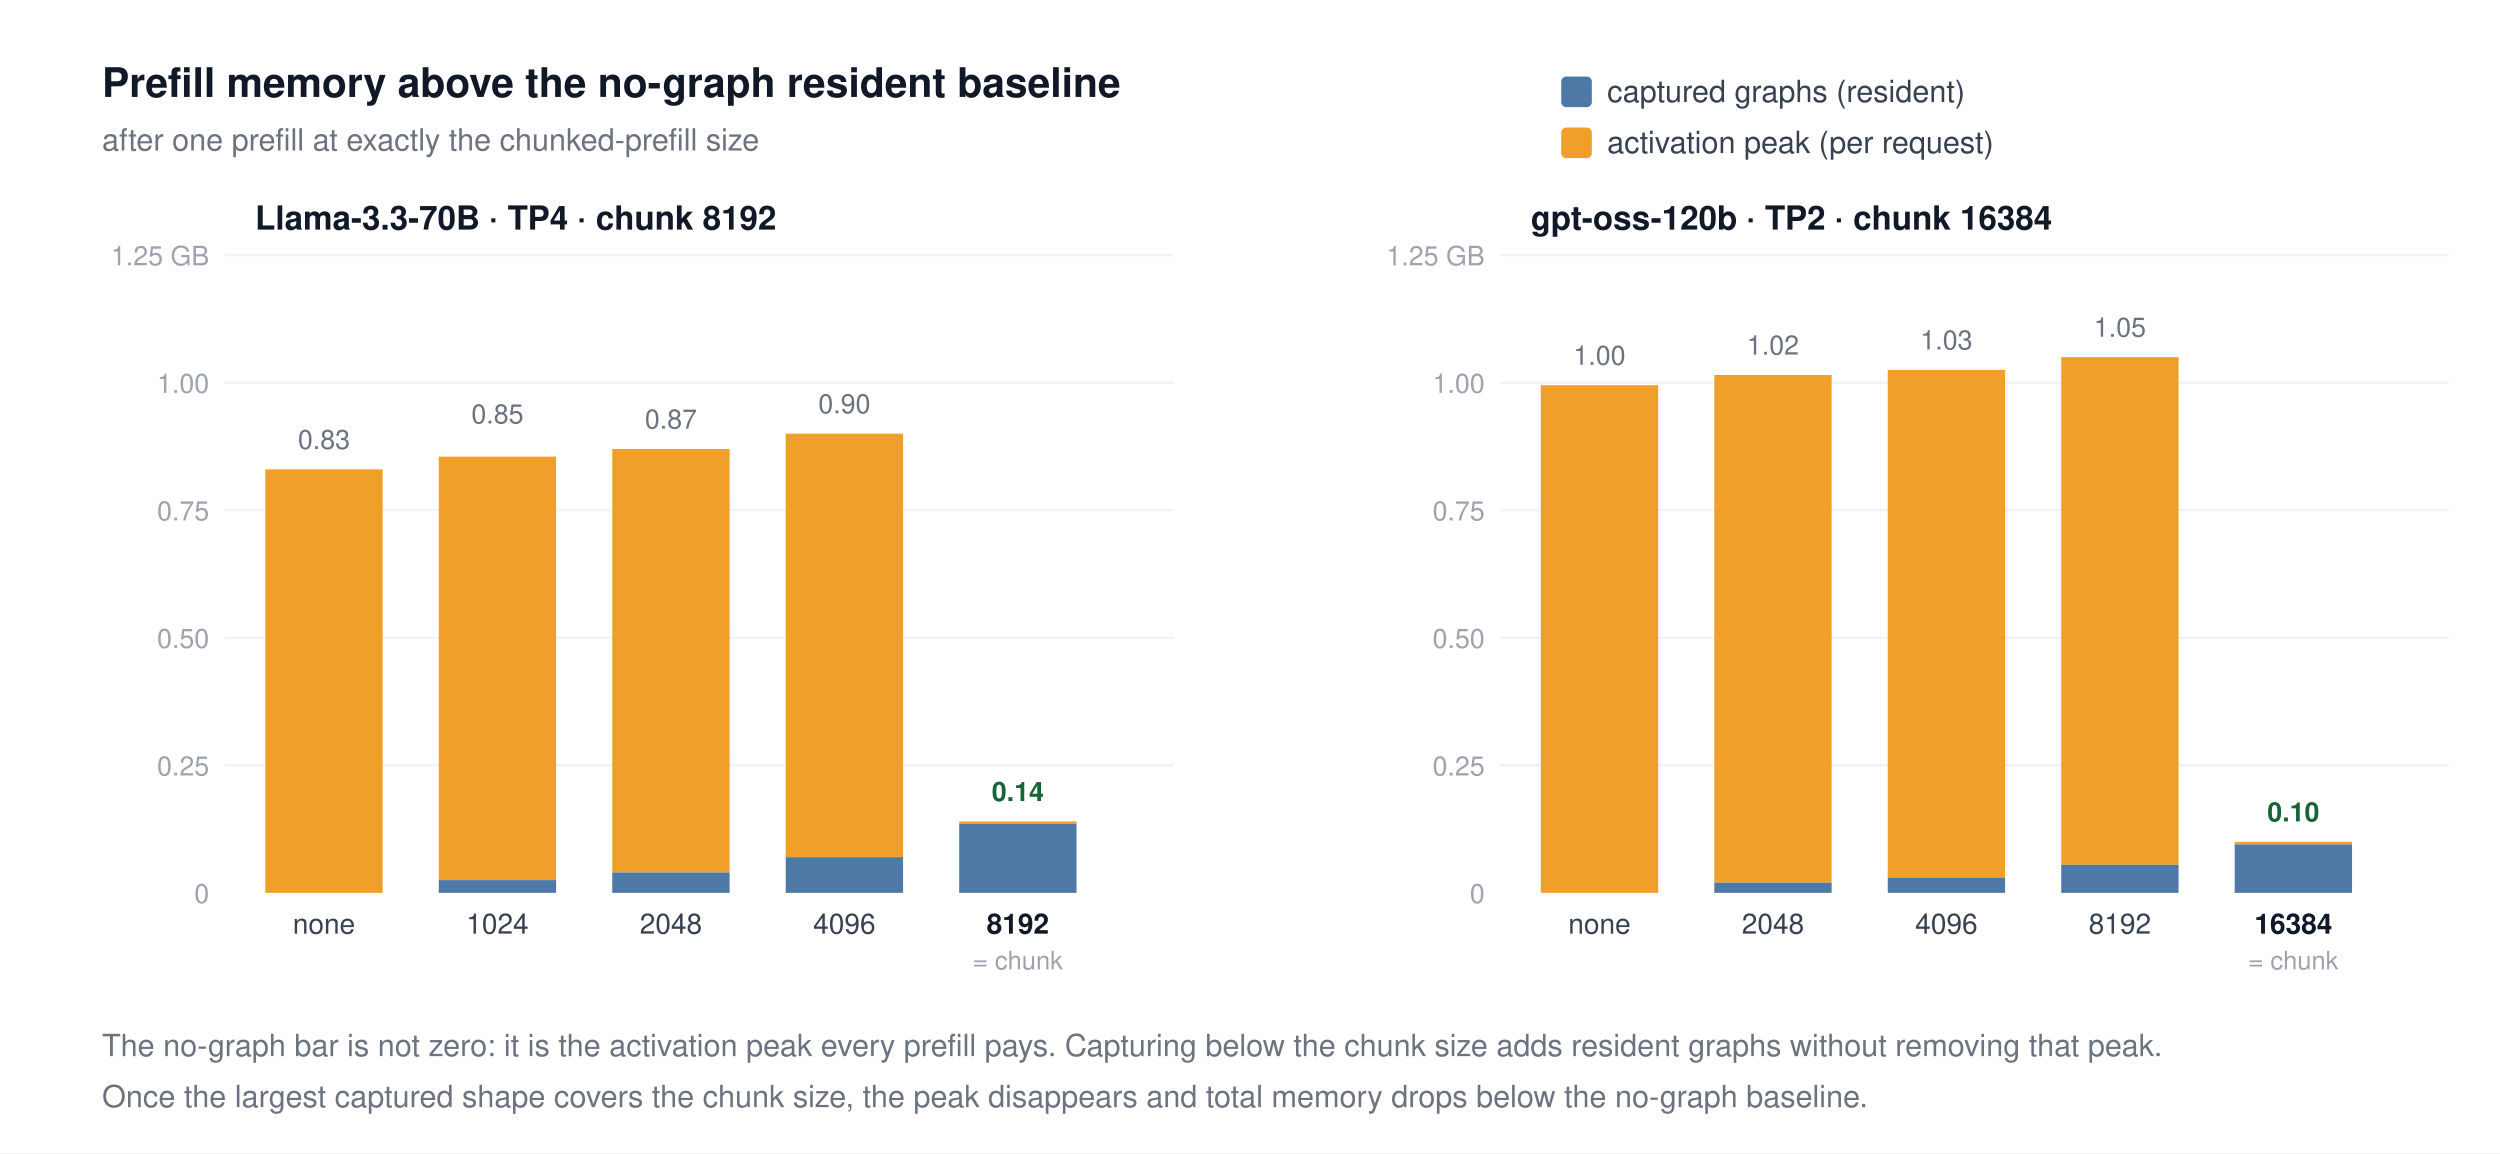
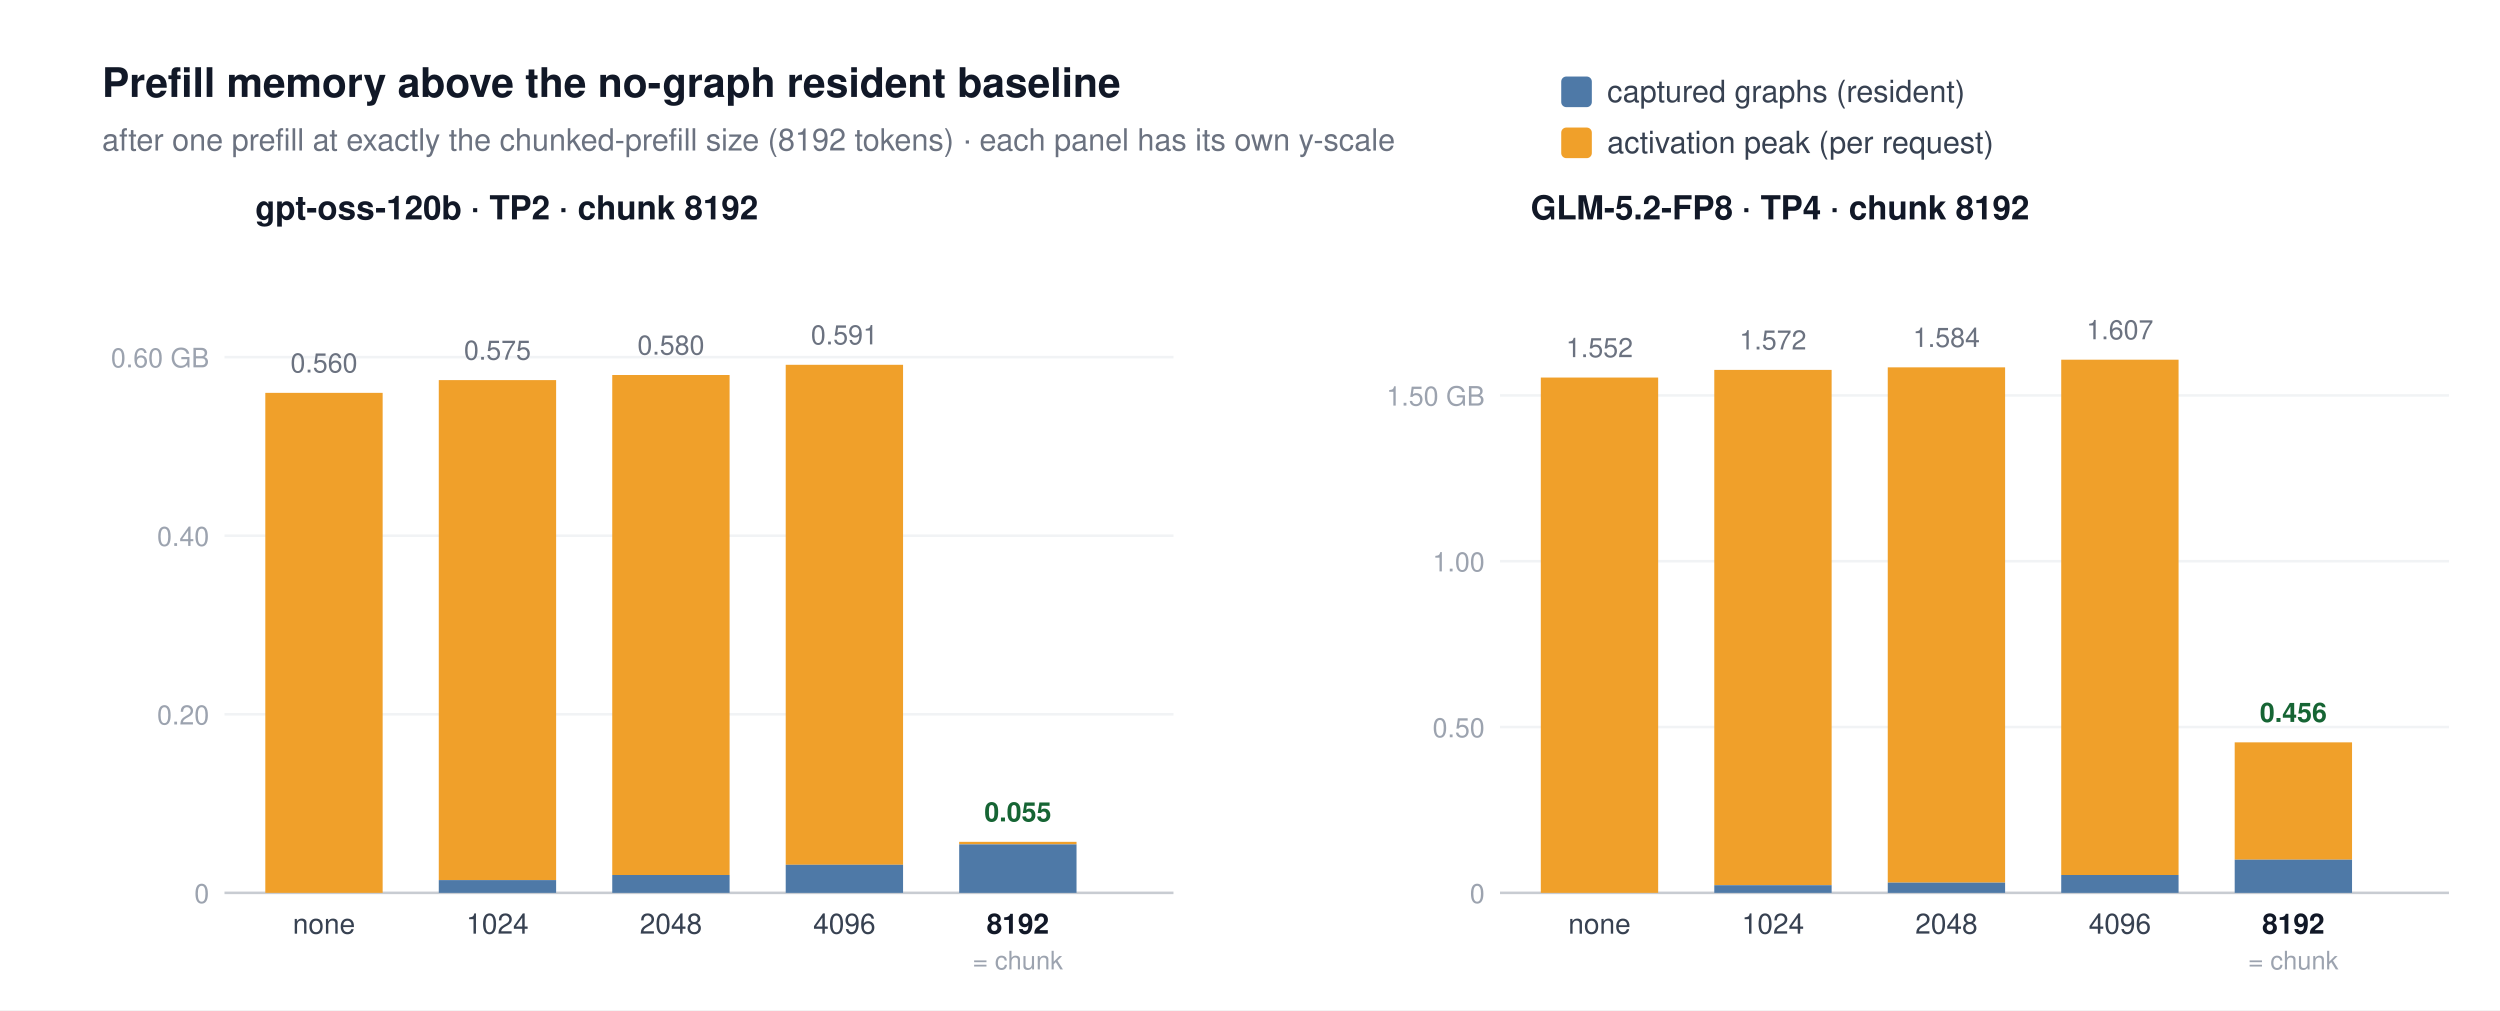
- <svg xmlns="http://www.w3.org/2000/svg" viewBox="0 0 980 452" width="980" height="452" font-family="-apple-system, BlinkMacSystemFont, 'Segoe UI', Helvetica, Arial, sans-serif">
-   <rect width="980" height="452" fill="#ffffff" />
+ <svg xmlns="http://www.w3.org/2000/svg" viewBox="0 0 980 396" width="980" height="396" font-family="-apple-system, BlinkMacSystemFont, 'Segoe UI', Helvetica, Arial, sans-serif">
+   <rect width="980" height="396" fill="#ffffff" />
  <text x="40" y="38" font-size="16" font-weight="700" fill="#111827">Prefill memory above the no-graph resident baseline</text>
-   <text x="40" y="59" font-size="12" fill="#6b7280">after one prefill at exactly the chunked-prefill size</text>
+   <text x="40" y="59" font-size="12" fill="#6b7280">after one prefill at exactly the chunked-prefill size (8192 tokens) · each panel has its own y-scale</text>
  <g font-size="12">
    <rect x="612" y="30" width="12" height="12" rx="2" fill="#4e79a7" />
    <text x="630" y="40" fill="#374151">captured graphs (resident)</text>
    <rect x="612" y="50" width="12" height="12" rx="2" fill="#f0a02a" />
    <text x="630" y="60" fill="#374151">activation peak (per request)</text>
  </g>
-   <g font-size="10.5" fill="#c8ccd2">
-     <line x1="88" y1="350" x2="460" y2="350" />
-     <line x1="88" y1="300" x2="460" y2="300" stroke="#f1f3f5" />
-     <line x1="88" y1="250" x2="460" y2="250" stroke="#f1f3f5" />
-     <line x1="88" y1="200" x2="460" y2="200" stroke="#f1f3f5" />
-     <line x1="88" y1="150" x2="460" y2="150" stroke="#f1f3f5" />
-     <line x1="88" y1="100" x2="460" y2="100" stroke="#f1f3f5" />
-     <line x1="588" y1="350" x2="960" y2="350" />
-     <line x1="588" y1="300" x2="960" y2="300" stroke="#f1f3f5" />
-     <line x1="588" y1="250" x2="960" y2="250" stroke="#f1f3f5" />
-     <line x1="588" y1="200" x2="960" y2="200" stroke="#f1f3f5" />
-     <line x1="588" y1="150" x2="960" y2="150" stroke="#f1f3f5" />
-     <line x1="588" y1="100" x2="960" y2="100" stroke="#f1f3f5" />
+   <g>
+     <line x1="88" y1="350" x2="460" y2="350" stroke="#c8ccd2" />
+     <line x1="88" y1="280" x2="460" y2="280" stroke="#f1f3f5" />
+     <line x1="88" y1="210" x2="460" y2="210" stroke="#f1f3f5" />
+     <line x1="88" y1="140" x2="460" y2="140" stroke="#f1f3f5" />
  </g>
  <g font-size="10.5" fill="#9ca3af" text-anchor="end">
    <text x="82" y="354">0</text>
-     <text x="82" y="304">0.25</text>
-     <text x="82" y="254">0.50</text>
-     <text x="82" y="204">0.75</text>
-     <text x="82" y="154">1.00</text>
-     <text x="82" y="104">1.25 GB</text>
-     <text x="582" y="354">0</text>
-     <text x="582" y="304">0.25</text>
-     <text x="582" y="254">0.50</text>
-     <text x="582" y="204">0.75</text>
-     <text x="582" y="154">1.00</text>
-     <text x="582" y="104">1.25 GB</text>
+     <text x="82" y="284">0.20</text>
+     <text x="82" y="214">0.40</text>
+     <text x="82" y="144">0.60 GB</text>
  </g>
-   <text x="100" y="90" font-size="13" font-weight="700" fill="#111827">Llama-3.3-70B · TP4 · chunk 8192</text>
-   <rect x="104" y="184" width="46" height="166" fill="#f0a02a" />
+   <text x="100" y="86" font-size="13" font-weight="700" fill="#111827">gpt-oss-120b · TP2 · chunk 8192</text>
+   <rect x="104" y="154" width="46" height="196" fill="#f0a02a" />
  <text x="127" y="366" font-size="11" fill="#374151" text-anchor="middle">none</text>
-   <text x="127" y="176" font-size="10.5" fill="#6b7280" text-anchor="middle">0.83</text>
-   <rect x="172" y="179" width="46" height="166" fill="#f0a02a" />
+   <text x="127" y="146" font-size="10.5" fill="#6b7280" text-anchor="middle">0.560</text>
+   <rect x="172" y="149" width="46" height="196" fill="#f0a02a" />
  <rect x="172" y="345" width="46" height="5" fill="#4e79a7" />
  <text x="195" y="366" font-size="11" fill="#374151" text-anchor="middle">1024</text>
-   <text x="195" y="166" font-size="10.5" fill="#6b7280" text-anchor="middle">0.85</text>
-   <rect x="240" y="176" width="46" height="166" fill="#f0a02a" />
-   <rect x="240" y="342" width="46" height="8" fill="#4e79a7" />
+   <text x="195" y="141" font-size="10.5" fill="#6b7280" text-anchor="middle">0.575</text>
+   <rect x="240" y="147" width="46" height="196" fill="#f0a02a" />
+   <rect x="240" y="343" width="46" height="7" fill="#4e79a7" />
  <text x="263" y="366" font-size="11" fill="#374151" text-anchor="middle">2048</text>
-   <text x="263" y="168" font-size="10.5" fill="#6b7280" text-anchor="middle">0.87</text>
-   <rect x="308" y="170" width="46" height="166" fill="#f0a02a" />
-   <rect x="308" y="336" width="46" height="14" fill="#4e79a7" />
+   <text x="263" y="139" font-size="10.5" fill="#6b7280" text-anchor="middle">0.580</text>
+   <rect x="308" y="143" width="46" height="196" fill="#f0a02a" />
+   <rect x="308" y="339" width="46" height="11" fill="#4e79a7" />
  <text x="331" y="366" font-size="11" fill="#374151" text-anchor="middle">4096</text>
-   <text x="331" y="162" font-size="10.5" fill="#6b7280" text-anchor="middle">0.90</text>
-   <rect x="376" y="322" width="46" height="1" fill="#f0a02a" />
-   <rect x="376" y="323" width="46" height="27" fill="#4e79a7" />
+   <text x="331" y="135" font-size="10.5" fill="#6b7280" text-anchor="middle">0.591</text>
+   <rect x="376" y="330" width="46" height="1" fill="#f0a02a" />
+   <rect x="376" y="331" width="46" height="19" fill="#4e79a7" />
  <text x="399" y="366" font-size="11" font-weight="700" fill="#111827" text-anchor="middle">8192</text>
  <text x="399" y="380" font-size="10" fill="#9ca3af" text-anchor="middle">= chunk</text>
-   <text x="399" y="314" font-size="10.5" font-weight="600" fill="#166534" text-anchor="middle">0.14</text>
-   <text x="600" y="90" font-size="13" font-weight="700" fill="#111827">gpt-oss-120b · TP2 · chunk 16384</text>
-   <rect x="604" y="151" width="46" height="199" fill="#f0a02a" />
+   <text x="399" y="322" font-size="10.5" font-weight="600" fill="#166534" text-anchor="middle">0.055</text>
+   <g>
+     <line x1="588" y1="350" x2="960" y2="350" stroke="#c8ccd2" />
+     <line x1="588" y1="285" x2="960" y2="285" stroke="#f1f3f5" />
+     <line x1="588" y1="220" x2="960" y2="220" stroke="#f1f3f5" />
+     <line x1="588" y1="155" x2="960" y2="155" stroke="#f1f3f5" />
+   </g>
+   <g font-size="10.5" fill="#9ca3af" text-anchor="end">
+     <text x="582" y="354">0</text>
+     <text x="582" y="289">0.50</text>
+     <text x="582" y="224">1.00</text>
+     <text x="582" y="159">1.50 GB</text>
+   </g>
+   <text x="600" y="86" font-size="13" font-weight="700" fill="#111827">GLM-5.2-FP8 · TP4 · chunk 8192</text>
+   <rect x="604" y="148" width="46" height="202" fill="#f0a02a" />
  <text x="627" y="366" font-size="11" fill="#374151" text-anchor="middle">none</text>
-   <text x="627" y="143" font-size="10.5" fill="#6b7280" text-anchor="middle">1.00</text>
-   <rect x="672" y="147" width="46" height="199" fill="#f0a02a" />
-   <rect x="672" y="346" width="46" height="4" fill="#4e79a7" />
-   <text x="695" y="366" font-size="11" fill="#374151" text-anchor="middle">2048</text>
-   <text x="695" y="139" font-size="10.5" fill="#6b7280" text-anchor="middle">1.02</text>
-   <rect x="740" y="145" width="46" height="199" fill="#f0a02a" />
-   <rect x="740" y="344" width="46" height="6" fill="#4e79a7" />
-   <text x="763" y="366" font-size="11" fill="#374151" text-anchor="middle">4096</text>
-   <text x="763" y="137" font-size="10.5" fill="#6b7280" text-anchor="middle">1.03</text>
-   <rect x="808" y="140" width="46" height="199" fill="#f0a02a" />
-   <rect x="808" y="339" width="46" height="11" fill="#4e79a7" />
-   <text x="831" y="366" font-size="11" fill="#374151" text-anchor="middle">8192</text>
-   <text x="831" y="132" font-size="10.5" fill="#6b7280" text-anchor="middle">1.05</text>
-   <rect x="876" y="330" width="46" height="1" fill="#f0a02a" />
-   <rect x="876" y="331" width="46" height="19" fill="#4e79a7" />
-   <text x="899" y="366" font-size="11" font-weight="700" fill="#111827" text-anchor="middle">16384</text>
+   <text x="627" y="140" font-size="10.5" fill="#6b7280" text-anchor="middle">1.552</text>
+   <rect x="672" y="145" width="46" height="202" fill="#f0a02a" />
+   <rect x="672" y="347" width="46" height="3" fill="#4e79a7" />
+   <text x="695" y="366" font-size="11" fill="#374151" text-anchor="middle">1024</text>
+   <text x="695" y="137" font-size="10.5" fill="#6b7280" text-anchor="middle">1.572</text>
+   <rect x="740" y="144" width="46" height="202" fill="#f0a02a" />
+   <rect x="740" y="346" width="46" height="4" fill="#4e79a7" />
+   <text x="763" y="366" font-size="11" fill="#374151" text-anchor="middle">2048</text>
+   <text x="763" y="136" font-size="10.5" fill="#6b7280" text-anchor="middle">1.584</text>
+   <rect x="808" y="141" width="46" height="202" fill="#f0a02a" />
+   <rect x="808" y="343" width="46" height="7" fill="#4e79a7" />
+   <text x="831" y="366" font-size="11" fill="#374151" text-anchor="middle">4096</text>
+   <text x="831" y="133" font-size="10.5" fill="#6b7280" text-anchor="middle">1.607</text>
+   <rect x="876" y="291" width="46" height="46" fill="#f0a02a" />
+   <rect x="876" y="337" width="46" height="13" fill="#4e79a7" />
+   <text x="899" y="366" font-size="11" font-weight="700" fill="#111827" text-anchor="middle">8192</text>
  <text x="899" y="380" font-size="10" fill="#9ca3af" text-anchor="middle">= chunk</text>
-   <text x="899" y="322" font-size="10.5" font-weight="600" fill="#166534" text-anchor="middle">0.10</text>
-   <text x="40" y="414" font-size="12" fill="#6b7280">The no-graph bar is not zero: it is the activation peak every prefill pays. Capturing below the chunk size adds resident graphs without removing that peak.</text>
-   <text x="40" y="434" font-size="12" fill="#6b7280">Once the largest captured shape covers the chunk size, the peak disappears and total memory drops below the no-graph baseline.</text>
+   <text x="899" y="283" font-size="10.5" font-weight="600" fill="#166534" text-anchor="middle">0.456</text>
</svg>
